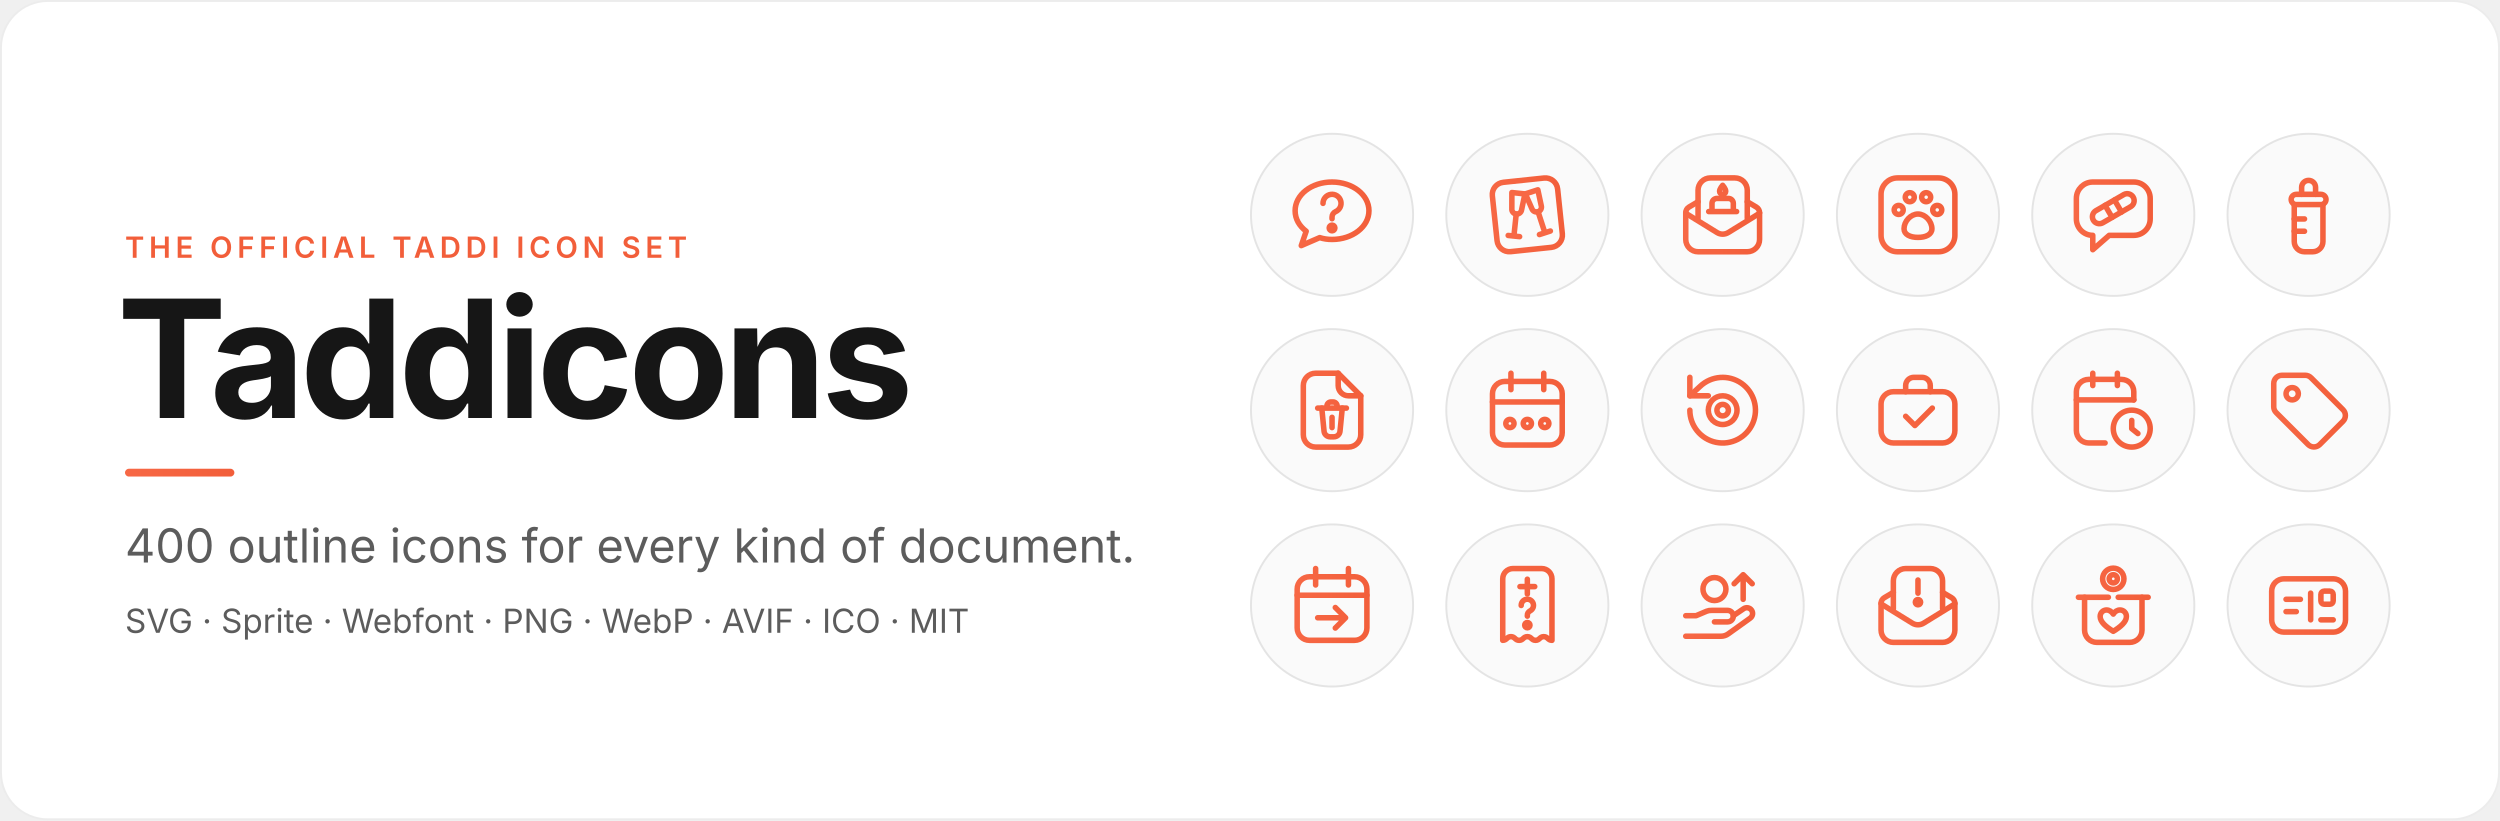
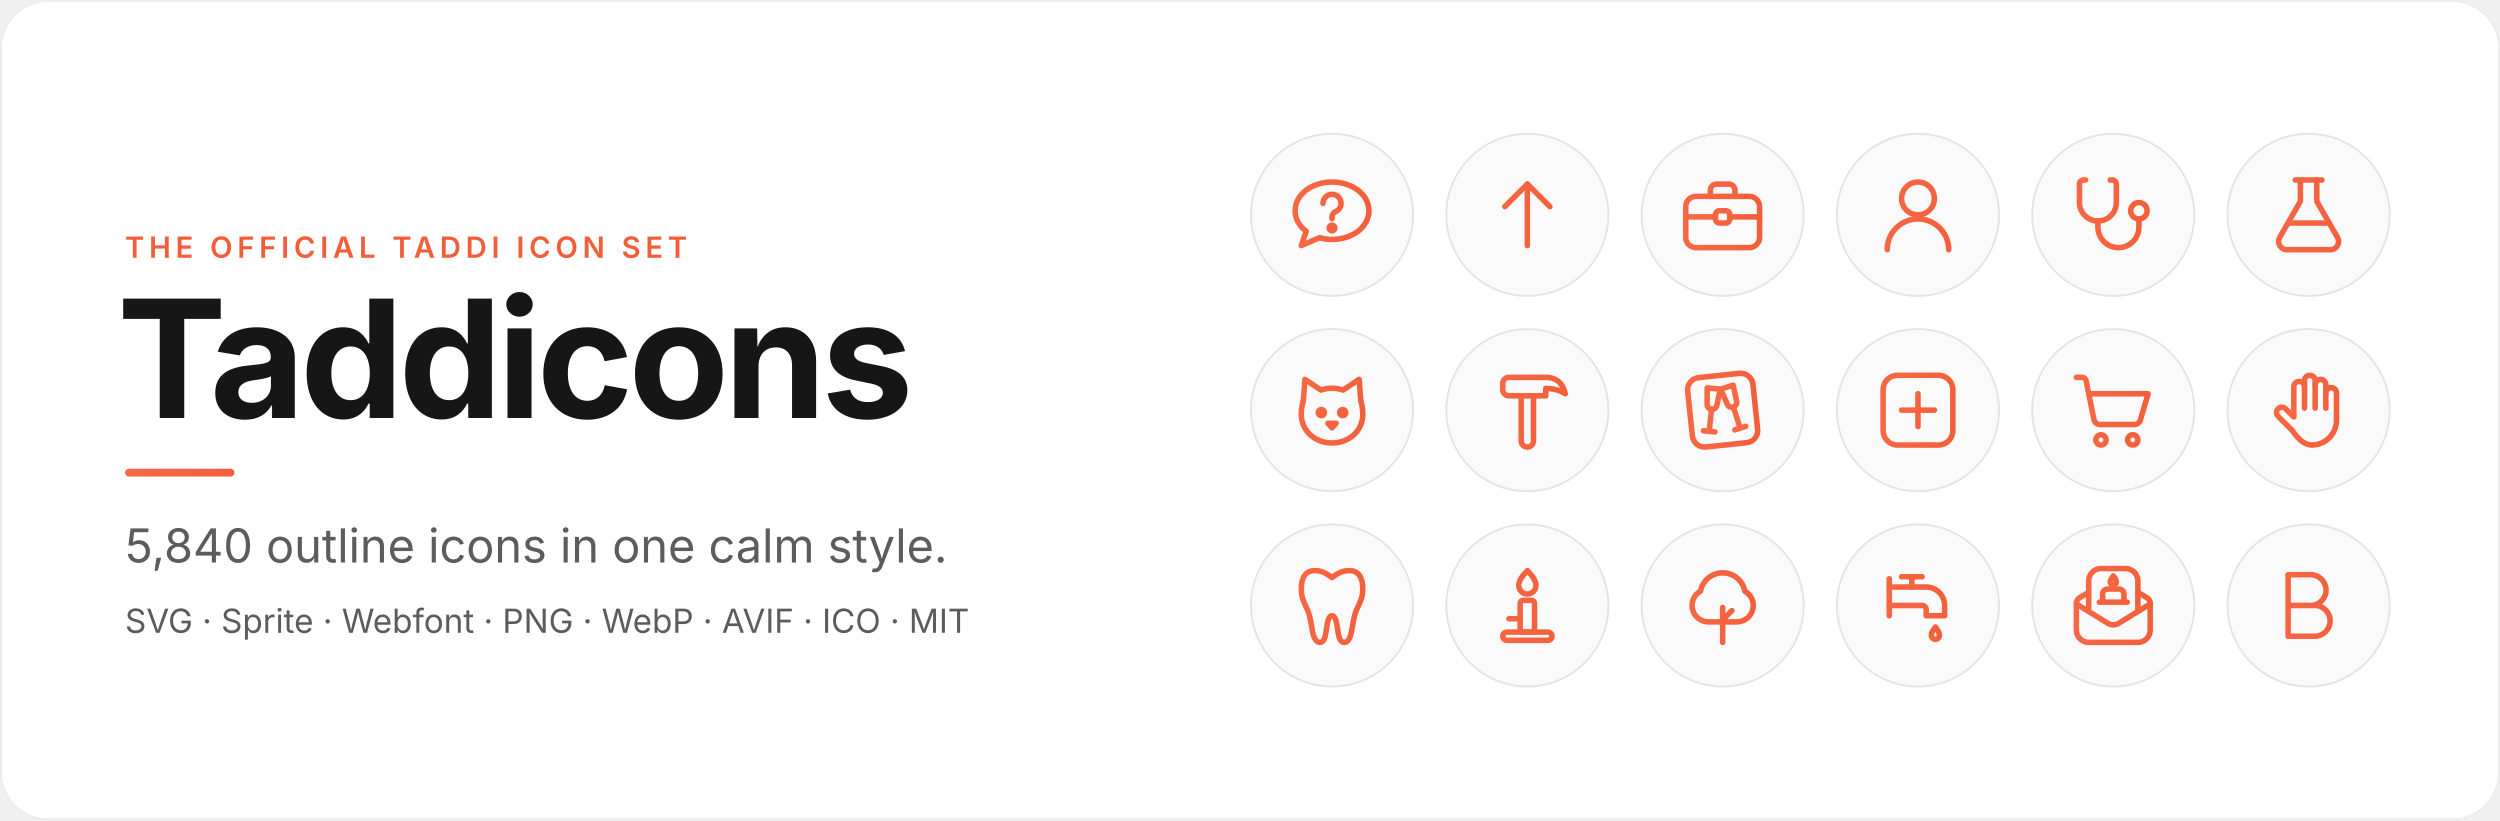
<svg xmlns="http://www.w3.org/2000/svg" width="1280" height="420" viewBox="0 0 1280 420" role="img" aria-label="Taddicons, the official Taddi icon set">
  <defs>
    <linearGradient id="ti-banner" x1="2" y1="0" x2="22" y2="0" gradientUnits="userSpaceOnUse">
      <stop offset="0" stop-color="#f76845" />
      <stop offset="1" stop-color="#f25e3a" />
    </linearGradient>
    <linearGradient id="ti-rule" x1="0" y1="0" x2="1" y2="0">
      <stop offset="0" stop-color="#f76845" />
      <stop offset="1" stop-color="#f25e3a" />
    </linearGradient>
  </defs>
  <rect x="0.5" y="0.5" width="1279" height="419" rx="24" fill="#ffffff" stroke="#ececec" />
  <text x="64" y="132" font-family="Inter, -apple-system, BlinkMacSystemFont, 'Segoe UI', Helvetica, Arial, sans-serif" font-size="15" font-weight="600" letter-spacing="2.4" fill="#f25e3a">THE OFFICIAL TADDI ICON SET</text>
  <text x="60" y="214" font-family="Inter, -apple-system, BlinkMacSystemFont, 'Segoe UI', Helvetica, Arial, sans-serif" font-size="84" font-weight="700" letter-spacing="-2.5" fill="#161616">Taddicons</text>
  <rect x="64" y="240" width="56" height="4" rx="2" fill="url(#ti-rule)" />
-   <text x="64" y="288" font-family="Inter, -apple-system, BlinkMacSystemFont, 'Segoe UI', Helvetica, Arial, sans-serif" font-size="24" fill="#5c5c5c">400 outline icons for every kind of document.</text>
+   <text x="64" y="288" font-family="Inter, -apple-system, BlinkMacSystemFont, 'Segoe UI', Helvetica, Arial, sans-serif" font-size="24" fill="#5c5c5c">5,840 outline icons in one calm style.</text>
  <text x="64" y="324" font-family="Inter, -apple-system, BlinkMacSystemFont, 'Segoe UI', Helvetica, Arial, sans-serif" font-size="17" fill="#5c5c5c">SVG · Sprite · Webfont · PNG · WebP · AVIF · ICO · MIT</text>
  <g transform="translate(640 68)">
    <circle cx="42" cy="42" r="41.5" fill="#fafafa" stroke="#e4e4e4" />
    <g transform="translate(16.8 16.8) scale(2.1)" fill="none" stroke="url(#ti-banner)" stroke-width="1.35" stroke-linecap="round" stroke-linejoin="round">
      <path d="M12 4c5 0 9 3.1 9 7s-4 7-9 7c-1.1 0-2.1-.15-3-.45L4.5 19.5l1.2-3.5C4 14.7 3 13 3 11c0-3.9 4-7 9-7z" />
      <path d="M9.8 9.2a2.2 2.2 0 1 1 3.1 2c-.55.25-.9.75-.9 1.35v.4" />
      <circle cx="12" cy="15.2" r=".7" />
    </g>
  </g>
  <g transform="translate(740 68)">
+     <circle cx="42" cy="42" r="41.5" fill="#fafafa" stroke="#e4e4e4" />
+     <g transform="translate(16.8 16.8) scale(2.1)" fill="none" stroke="url(#ti-banner)" stroke-width="1.35" stroke-linecap="round" stroke-linejoin="round">
+       <path d="M12 19.5v-15" />
+       <path d="M6.5 10l5.5-5.5 5.5 5.5" />
+     </g>
+   </g>
+   <g transform="translate(840 68)">
+     <circle cx="42" cy="42" r="41.5" fill="#fafafa" stroke="#e4e4e4" />
+     <g transform="translate(16.8 16.8) scale(2.1)" fill="none" stroke="url(#ti-banner)" stroke-width="1.35" stroke-linecap="round" stroke-linejoin="round">
+       <rect x="3" y="7.5" width="18" height="12.5" rx="2.5" />
+       <path d="M9 7.5V6a1.5 1.5 0 0 1 1.5-1.5h3A1.5 1.5 0 0 1 15 6v1.5" />
+       <path d="M3 12.5h7.25M13.75 12.5H21" />
+       <rect x="10.25" y="11" width="3.5" height="3" rx="1" />
+     </g>
+   </g>
+   <g transform="translate(940 68)">
+     <circle cx="42" cy="42" r="41.5" fill="#fafafa" stroke="#e4e4e4" />
+     <g transform="translate(16.8 16.8) scale(2.1)" fill="none" stroke="url(#ti-banner)" stroke-width="1.35" stroke-linecap="round" stroke-linejoin="round">
+       <circle cx="12" cy="8" r="4" />
+       <path d="M4.5 20.5a7.5 7.5 0 0 1 15 0" />
+     </g>
+   </g>
+   <g transform="translate(1040 68)">
+     <circle cx="42" cy="42" r="41.5" fill="#fafafa" stroke="#e4e4e4" />
+     <g transform="translate(16.8 16.8) scale(2.1)" fill="none" stroke="url(#ti-banner)" stroke-width="1.35" stroke-linecap="round" stroke-linejoin="round">
+       <path d="M5.25 3.5h-.5a1 1 0 0 0-1 1V9a4.5 4.5 0 0 0 9 0V4.5a1 1 0 0 0-1-1h-.5" />
+       <path d="M8.25 13.5V15a5 5 0 0 0 10 0v-2" />
+       <circle cx="18.25" cy="11" r="2" />
+     </g>
+   </g>
+   <g transform="translate(1140 68)">
+     <circle cx="42" cy="42" r="41.5" fill="#fafafa" stroke="#e4e4e4" />
+     <g transform="translate(16.8 16.8) scale(2.1)" fill="none" stroke="url(#ti-banner)" stroke-width="1.35" stroke-linecap="round" stroke-linejoin="round">
+       <path d="M10 3.5v5.2L4.9 17.6a2 2 0 0 0 1.75 2.9h10.7a2 2 0 0 0 1.75-2.9L14 8.7V3.5" />
+       <path d="M8.75 3.5h6.5M7 14h10" />
+     </g>
+   </g>
+   <g transform="translate(640 168)">
+     <circle cx="42" cy="42" r="41.5" fill="#fafafa" stroke="#e4e4e4" />
+     <g transform="translate(16.8 16.8) scale(2.1)" fill="none" stroke="url(#ti-banner)" stroke-width="1.35" stroke-linecap="round" stroke-linejoin="round">
+       <path d="M5 9.7 5.4 4.5l3.9 2.6a8.4 8.4 0 0 1 5.4 0l3.9-2.6.4 5.2c.3 1 .5 2.1.5 3.3 0 4.1-3.4 7-7.5 7s-7.5-2.9-7.5-7c0-1.2.2-2.3.5-3.3z" />
+       <circle cx="9.4" cy="12.6" r=".75" />
+       <circle cx="14.6" cy="12.6" r=".75" />
+       <path d="M11 15.2h2l-1 1.1z" />
+     </g>
+   </g>
+   <g transform="translate(740 168)">
+     <circle cx="42" cy="42" r="41.5" fill="#fafafa" stroke="#e4e4e4" />
+     <g transform="translate(16.8 16.8) scale(2.1)" fill="none" stroke="url(#ti-banner)" stroke-width="1.35" stroke-linecap="round" stroke-linejoin="round">
+       <path d="M7.5 4h9c2.6 0 4.2 1.5 4.75 4-1.4-.9-3-1.3-4.75-1.3V8.5h-9A1.5 1.5 0 0 1 6 7V5.5A1.5 1.5 0 0 1 7.5 4z" />
+       <path d="M10.5 8.5v11a1.5 1.5 0 0 0 3 0v-11" />
+     </g>
+   </g>
+   <g transform="translate(840 168)">
    <circle cx="42" cy="42" r="41.5" fill="#fafafa" stroke="#e4e4e4" />
    <g transform="translate(16.8 16.8) scale(2.1)" fill="none" stroke="url(#ti-banner)" stroke-width="1.35" stroke-linecap="round" stroke-linejoin="round">
      <g transform="rotate(-6 12 12)">
        <path d="M7 3.5h10a3 3 0 0 1 3 3v11a3 3 0 0 1-3 3H7a3 3 0 0 1-3-3v-11a3 3 0 0 1 3-3z" />
        <g transform="translate(8.2 16.8) rotate(12)">
          <path d="M-1.6-10.5h3.2l-.4 3.9a1.2 1.2 0 0 1-2.4 0z" />
          <path d="M0-5.4V0m-1.4 0h2.8" />
        </g>
        <g transform="translate(15.8 16.8) rotate(-12)">
          <path d="M-1.6-10.5h3.2l-.4 3.9a1.2 1.2 0 0 1-2.4 0z" />
          <path d="M0-5.4V0m-1.4 0h2.8" />
        </g>
      </g>
    </g>
  </g>
-   <g transform="translate(840 68)">
+   <g transform="translate(940 168)">
+     <circle cx="42" cy="42" r="41.5" fill="#fafafa" stroke="#e4e4e4" />
+     <g transform="translate(16.8 16.8) scale(2.1)" fill="none" stroke="url(#ti-banner)" stroke-width="1.35" stroke-linecap="round" stroke-linejoin="round">
+       <rect x="3.5" y="3.5" width="17" height="17" rx="3.5" />
+       <path d="M12 8v8M8 12h8" />
+     </g>
+   </g>
+   <g transform="translate(1040 168)">
+     <circle cx="42" cy="42" r="41.5" fill="#fafafa" stroke="#e4e4e4" />
+     <g transform="translate(16.8 16.8) scale(2.1)" fill="none" stroke="url(#ti-banner)" stroke-width="1.35" stroke-linecap="round" stroke-linejoin="round">
+       <path d="M3 4h1.4a1 1 0 0 1 .98.8l1.9 9.5a1.5 1.5 0 0 0 1.47 1.2h8.4a1.5 1.5 0 0 0 1.46-1.15L20.5 8H6.05" />
+       <circle cx="9" cy="19.25" r="1.25" />
+       <circle cx="16.75" cy="19.25" r="1.25" />
+     </g>
+   </g>
+   <g transform="translate(1140 168)">
+     <circle cx="42" cy="42" r="41.5" fill="#fafafa" stroke="#e4e4e4" />
+     <g transform="translate(16.8 16.8) scale(2.1)" fill="none" stroke="url(#ti-banner)" stroke-width="1.35" stroke-linecap="round" stroke-linejoin="round">
+       <path d="M8.06 17l-3.5-3.5a1.3 1.3 0 0 1 1.84-1.84l2 2v-7.36a1.3 1.3 0 0 1 2.6 0v-1.5a1.3 1.3 0 0 1 2.6 0v1a1.3 1.3 0 0 1 2.6 0v2a1.3 1.3 0 0 1 2.6 0v6.7a6 6 0 0 1-6 6q-2.4 0-4.74-3.5z" />
+       <path d="M11 6.3v5.2m2.6-5.7v5.7m2.6-3.7v3.7" />
+     </g>
+   </g>
+   <g transform="translate(640 268)">
+     <circle cx="42" cy="42" r="41.5" fill="#fafafa" stroke="#e4e4e4" />
+     <g transform="translate(16.8 16.8) scale(2.1)" fill="none" stroke="url(#ti-banner)" stroke-width="1.35" stroke-linecap="round" stroke-linejoin="round">
+       <path d="M12 5.2c-1.4-1.1-2.6-1.7-4.2-1.7-2.4 0-3.3 1.9-3.3 4.5 0 2.2 .8 3.5 1.5 5 .7 1.6 .9 3.6 1.3 5.6 .3 1.5 .9 2.4 1.7 2.4 1.2 0 1.4-1.6 1.7-3.6 .2-1.5 .5-2.9 1.3-2.9s1.1 1.4 1.3 2.9c.3 2 .5 3.6 1.7 3.6 .8 0 1.4-.9 1.7-2.4 .4-2 .6-4 1.3-5.6 .7-1.5 1.5-2.8 1.5-5 0-2.6-.9-4.5-3.3-4.5-1.6 0-2.8 .6-4.2 1.7z" />
+     </g>
+   </g>
+   <g transform="translate(740 268)">
+     <circle cx="42" cy="42" r="41.5" fill="#fafafa" stroke="#e4e4e4" />
+     <g transform="translate(16.8 16.8) scale(2.1)" fill="none" stroke="url(#ti-banner)" stroke-width="1.35" stroke-linecap="round" stroke-linejoin="round">
+       <path d="M12 3.5c1.4 1.4 2.1 2.6 2.1 3.6a2.1 2.1 0 0 1-4.2 0c0-1 .7-2.2 2.1-3.6z" />
+       <rect x="10.25" y="10.75" width="3.5" height="7.75" rx=".75" />
+       <path d="M10.25 15.25H7.5" />
+       <rect x="6" y="18.5" width="12" height="2" rx="1" />
+     </g>
+   </g>
+   <g transform="translate(840 268)">
+     <circle cx="42" cy="42" r="41.5" fill="#fafafa" stroke="#e4e4e4" />
+     <g transform="translate(16.8 16.8) scale(2.1)" fill="none" stroke="url(#ti-banner)" stroke-width="1.35" stroke-linecap="round" stroke-linejoin="round">
+       <path d="M8.5 16a4 4 0 0 1-1.9-7.5 5.5 5.5 0 0 1 10.8 0A4 4 0 0 1 15.5 16z" />
+       <path d="M12 21v-8.5M12 15.5l2.25-2.25" />
+     </g>
+   </g>
+   <g transform="translate(940 268)">
+     <circle cx="42" cy="42" r="41.5" fill="#fafafa" stroke="#e4e4e4" />
+     <g transform="translate(16.8 16.8) scale(2.1)" fill="none" stroke="url(#ti-banner)" stroke-width="1.35" stroke-linecap="round" stroke-linejoin="round">
+       <path d="M5 5.5v9" />
+       <path d="M5 7.5h9a4.5 4.5 0 0 1 4.5 4.5v2.5H14V13a1 1 0 0 0-1-1H5" />
+       <path d="M10.5 7.5V5M8 5h5" />
+       <path d="M16.25 17.25c.65.85 1 1.45 1 2a1 1 0 0 1-2 0c0-.55.35-1.15 1-2z" />
+     </g>
+   </g>
+   <g transform="translate(1040 268)">
    <circle cx="42" cy="42" r="41.5" fill="#fafafa" stroke="#e4e4e4" />
    <g transform="translate(16.8 16.8) scale(2.1)" fill="none" stroke="url(#ti-banner)" stroke-width="1.35" stroke-linecap="round" stroke-linejoin="round">
      <path d="M6 12.8V6a3 3 0 0 1 3-3h6a3 3 0 0 1 3 3v6.8" />
      <path d="M3 11.5V18a3 3 0 0 0 3 3h12a3 3 0 0 0 3-3v-6.5" />
      <path d="M3.3 11.8l7.3 4.5a2.6 2.6 0 0 0 2.8 0l7.3-4.5" />
      <path d="M3 11.5c0-.6.3-1.1.8-1.4L6 8.8M21 11.5c0-.6-.3-1.1-.8-1.4L18 8.8" />
      <path d="M8.6 11.2h6.8M9.4 11.2V9.2a1.2 1.2 0 0 1 1.2-1.2h2.8a1.2 1.2 0 0 1 1.2 1.2v2" />
      <path d="M12 7c-.45 0-.75-.33-.75-.75 0-.6.75-1.45.75-1.45s.75.85.75 1.45c0 .42-.3.75-.75.75z" />
    </g>
  </g>
-   <g transform="translate(940 68)">
-     <circle cx="42" cy="42" r="41.5" fill="#fafafa" stroke="#e4e4e4" />
-     <g transform="translate(16.8 16.8) scale(2.1)" fill="none" stroke="url(#ti-banner)" stroke-width="1.35" stroke-linecap="round" stroke-linejoin="round">
-       <path d="M7 3h10a4 4 0 0 1 4 4v10a4 4 0 0 1-4 4H7a4 4 0 0 1-4-4V7a4 4 0 0 1 4-4z" />
-       <path d="M12 17.5c-1.9 0-3.4-.7-3.4-2.1 0-1.8 1.6-3.6 3.4-3.6s3.4 1.8 3.4 3.6c0 1.4-1.5 2.1-3.4 2.1z" />
-       <circle cx="7.3" cy="10.8" r="1.1" />
-       <circle cx="10" cy="7.7" r="1.1" />
-       <circle cx="14" cy="7.7" r="1.1" />
-       <circle cx="16.7" cy="10.8" r="1.1" />
-     </g>
-   </g>
-   <g transform="translate(1040 68)">
-     <circle cx="42" cy="42" r="41.5" fill="#fafafa" stroke="#e4e4e4" />
-     <g transform="translate(16.8 16.8) scale(2.1)" fill="none" stroke="url(#ti-banner)" stroke-width="1.35" stroke-linecap="round" stroke-linejoin="round">
-       <path d="M7 4h10a4 4 0 0 1 4 4v5a4 4 0 0 1-4 4h-6l-4 3.5V17a4 4 0 0 1-4-4V8a4 4 0 0 1 4-4z" />
-       <path d="M9.39 13.97l6.92-4a1.7 1.7 0 0 0-1.7-2.94l-6.92 4a1.7 1.7 0 0 0 1.7 2.94z" />
-       <path d="M10 9.7l1.7 2.9M12.3 8.4l1.7 2.9" />
-     </g>
-   </g>
-   <g transform="translate(1140 68)">
-     <circle cx="42" cy="42" r="41.5" fill="#fafafa" stroke="#e4e4e4" />
-     <g transform="translate(16.8 16.8) scale(2.1)" fill="none" stroke="url(#ti-banner)" stroke-width="1.35" stroke-linecap="round" stroke-linejoin="round">
-       <path d="M10.3 7V5.3a1.7 1.7 0 0 1 3.4 0V7" />
-       <rect x="7.75" y="7" width="8.5" height="2.5" rx="1.25" />
-       <path d="M8.5 9.5v9A2.5 2.5 0 0 0 11 21h2a2.5 2.5 0 0 0 2.5-2.5v-9" />
-       <path d="M8.5 13h2.5M8.5 16h2.5" />
-     </g>
-   </g>
-   <g transform="translate(640 168)">
-     <circle cx="42" cy="42" r="41.5" fill="#fafafa" stroke="#e4e4e4" />
-     <g transform="translate(16.8 16.8) scale(2.1)" fill="none" stroke="url(#ti-banner)" stroke-width="1.35" stroke-linecap="round" stroke-linejoin="round">
-       <path d="M13.5 3H8a3 3 0 0 0-3 3v12a3 3 0 0 0 3 3h8a3 3 0 0 0 3-3V8.5z" />
-       <path d="M13.5 3v3a2.5 2.5 0 0 0 2.5 2.5h3" />
-       <path d="M8.5 11.5h7M10.75 11.5v-.5a1 1 0 0 1 1-1h.5a1 1 0 0 1 1 1v.5" />
-       <path d="M9.5 11.5l.55 5.6a1.5 1.5 0 0 0 1.5 1.4h.9a1.5 1.5 0 0 0 1.5-1.4l.55-5.6" />
-       <path d="M12 13.75v2.5" />
-     </g>
-   </g>
-   <g transform="translate(740 168)">
-     <circle cx="42" cy="42" r="41.5" fill="#fafafa" stroke="#e4e4e4" />
-     <g transform="translate(16.8 16.8) scale(2.1)" fill="none" stroke="url(#ti-banner)" stroke-width="1.35" stroke-linecap="round" stroke-linejoin="round">
-       <rect x="3.5" y="5" width="17" height="15.5" rx="3" />
-       <path d="M8 3v4M16 3v4" />
-       <path d="M3.5 10h17" />
-       <circle cx="7.75" cy="15.25" r="1" />
-       <circle cx="12" cy="15.25" r="1" />
-       <circle cx="16.25" cy="15.25" r="1" />
-     </g>
-   </g>
-   <g transform="translate(840 168)">
-     <circle cx="42" cy="42" r="41.5" fill="#fafafa" stroke="#e4e4e4" />
-     <g transform="translate(16.8 16.8) scale(2.1)" fill="none" stroke="url(#ti-banner)" stroke-width="1.35" stroke-linecap="round" stroke-linejoin="round">
-       <path d="M4 12a8 8 0 1 0 2.5-5.8L4 8.5" />
-       <path d="M4 4v4.5h4.5" />
-       <circle cx="12" cy="12" r="3.5" />
-       <circle cx="12" cy="12" r="1.4" />
-     </g>
-   </g>
-   <g transform="translate(940 168)">
-     <circle cx="42" cy="42" r="41.5" fill="#fafafa" stroke="#e4e4e4" />
-     <g transform="translate(16.8 16.8) scale(2.1)" fill="none" stroke="url(#ti-banner)" stroke-width="1.35" stroke-linecap="round" stroke-linejoin="round">
-       <rect x="3" y="7.5" width="18" height="12.5" rx="3" />
-       <path d="M9 7.5V6a2 2 0 0 1 2-2h2a2 2 0 0 1 2 2v1.5" />
-       <path d="M9 13.5l2.25 2.25 4.25-4.25" />
-     </g>
-   </g>
-   <g transform="translate(1040 168)">
-     <circle cx="42" cy="42" r="41.5" fill="#fafafa" stroke="#e4e4e4" />
-     <g transform="translate(16.8 16.8) scale(2.1)" fill="none" stroke="url(#ti-banner)" stroke-width="1.35" stroke-linecap="round" stroke-linejoin="round">
-       <path d="M17 9.5v-2a3 3 0 0 0-3-3H6a3 3 0 0 0-3 3V17a3 3 0 0 0 3 3h4" />
-       <path d="M7 3v3M13 3v3M3 9.5h14" />
-       <circle cx="16.5" cy="16.5" r="4.5" />
-       <path d="M16.5 14.5v2l1.5 1.2" />
-     </g>
-   </g>
-   <g transform="translate(1140 168)">
-     <circle cx="42" cy="42" r="41.5" fill="#fafafa" stroke="#e4e4e4" />
-     <g transform="translate(16.8 16.8) scale(2.1)" fill="none" stroke="url(#ti-banner)" stroke-width="1.35" stroke-linecap="round" stroke-linejoin="round">
-       <path d="M3.5 5.5v5.7c0 .5.2 1 .6 1.4l7.8 7.8a2 2 0 0 0 2.8 0l5.7-5.7a2 2 0 0 0 0-2.8L12.6 4.1c-.4-.4-.9-.6-1.4-.6H5.5a2 2 0 0 0-2 2z" />
-       <circle cx="8" cy="8" r="1.5" />
-     </g>
-   </g>
-   <g transform="translate(640 268)">
-     <circle cx="42" cy="42" r="41.5" fill="#fafafa" stroke="#e4e4e4" />
-     <g transform="translate(16.8 16.8) scale(2.1)" fill="none" stroke="url(#ti-banner)" stroke-width="1.35" stroke-linecap="round" stroke-linejoin="round">
-       <rect x="3.5" y="5" width="17" height="15.5" rx="3" />
-       <path d="M3.5 9.5h17M8 3v4M16 3v4" />
-       <path d="M8.5 15h6.5M12.8 12.5l2.5 2.5-2.5 2.5" />
-     </g>
-   </g>
-   <g transform="translate(740 268)">
-     <circle cx="42" cy="42" r="41.5" fill="#fafafa" stroke="#e4e4e4" />
-     <g transform="translate(16.8 16.8) scale(2.1)" fill="none" stroke="url(#ti-banner)" stroke-width="1.35" stroke-linecap="round" stroke-linejoin="round">
-       <path d="M6 20.5v-15A2.5 2.5 0 0 1 8.5 3h7A2.5 2.5 0 0 1 18 5.5v15c-1 0-1-.9-2-.9s-1 .9-2 .9-1-.9-2-.9-1 .9-2 .9-1-.9-2-.9-1 .9-2 .9z" />
-       <path d="M12 5.6v3.6M10.2 7.4h3.6" />
-       <path d="M10.5 12a1.5 1.5 0 1 1 2.2 1.3c-.5.3-.7.6-.7 1.1v.2" />
-       <circle cx="12" cy="16.8" r=".65" />
-     </g>
-   </g>
-   <g transform="translate(840 268)">
-     <circle cx="42" cy="42" r="41.5" fill="#fafafa" stroke="#e4e4e4" />
-     <g transform="translate(16.8 16.8) scale(2.1)" fill="none" stroke="url(#ti-banner)" stroke-width="1.35" stroke-linecap="round" stroke-linejoin="round">
-       <circle cx="10" cy="8" r="2.8" />
-       <path d="M17 10.5v-6M14.8 6.7 17 4.5l2.2 2.2" />
-       <path d="M3 14.5h2.5l2.6-1.1a3 3 0 0 1 1.2-.2h3.9a1.4 1.4 0 0 1 0 2.8H10" />
-       <path d="M3 19.5h8.6a3 3 0 0 0 1.8-.6l5.3-3.8a1.4 1.4 0 0 0-1.6-2.3l-2.5 1.7" />
-     </g>
-   </g>
-   <g transform="translate(940 268)">
-     <circle cx="42" cy="42" r="41.5" fill="#fafafa" stroke="#e4e4e4" />
-     <g transform="translate(16.8 16.8) scale(2.1)" fill="none" stroke="url(#ti-banner)" stroke-width="1.35" stroke-linecap="round" stroke-linejoin="round">
-       <path d="M6 12.8V6a3 3 0 0 1 3-3h6a3 3 0 0 1 3 3v6.8" />
-       <path d="M3 11.5V18a3 3 0 0 0 3 3h12a3 3 0 0 0 3-3v-6.5" />
-       <path d="M3.3 11.8l7.3 4.5a2.6 2.6 0 0 0 2.8 0l7.3-4.5" />
-       <path d="M3 11.5c0-.6.3-1.1.8-1.4L6 8.8M21 11.5c0-.6-.3-1.1-.8-1.4L18 8.8" />
-       <path d="M12 5.8v3.2" />
-       <circle cx="12" cy="11.2" r=".65" />
-     </g>
-   </g>
-   <g transform="translate(1040 268)">
-     <circle cx="42" cy="42" r="41.5" fill="#fafafa" stroke="#e4e4e4" />
-     <g transform="translate(16.8 16.8) scale(2.1)" fill="none" stroke="url(#ti-banner)" stroke-width="1.35" stroke-linecap="round" stroke-linejoin="round">
-       <circle cx="12" cy="5.5" r="2.6" />
-       <circle cx="12" cy="5.5" r="1" />
-       <path d="M3.5 10h7.3M13.2 10h7.3" />
-       <path d="M5 10v8a3 3 0 0 0 3 3h8a3 3 0 0 0 3-3v-8" />
-       <path d="M12 18.3c-1.8-1.1-3.2-2.3-3.2-3.6A1.55 1.55 0 0 1 10.35 13.1c.7 0 1.25.4 1.65 1 .35-.6.95-1 1.65-1a1.55 1.55 0 0 1 1.55 1.6c0 1.3-1.4 2.5-3.2 3.6z" />
-     </g>
-   </g>
  <g transform="translate(1140 268)">
    <circle cx="42" cy="42" r="41.5" fill="#fafafa" stroke="#e4e4e4" />
    <g transform="translate(16.8 16.8) scale(2.1)" fill="none" stroke="url(#ti-banner)" stroke-width="1.35" stroke-linecap="round" stroke-linejoin="round">
-       <path d="M6 5.5h12a3 3 0 0 1 3 3v7a3 3 0 0 1-3 3H6a3 3 0 0 1-3-3v-7a3 3 0 0 1 3-3z" />
-       <path d="M12.5 9v6.5" />
-       <rect x="15" y="8.5" width="3" height="3.2" rx=".8" />
-       <path d="M15 15.5h3" />
-       <path d="M6.5 10.5h3.5M6.5 13.5h2.5" />
+       <path d="M7 4.5h5.5a3.75 3.75 0 0 1 0 7.5H7zM7 12h6.5a3.75 3.75 0 0 1 0 7.5H7z" />
    </g>
  </g>
</svg>
